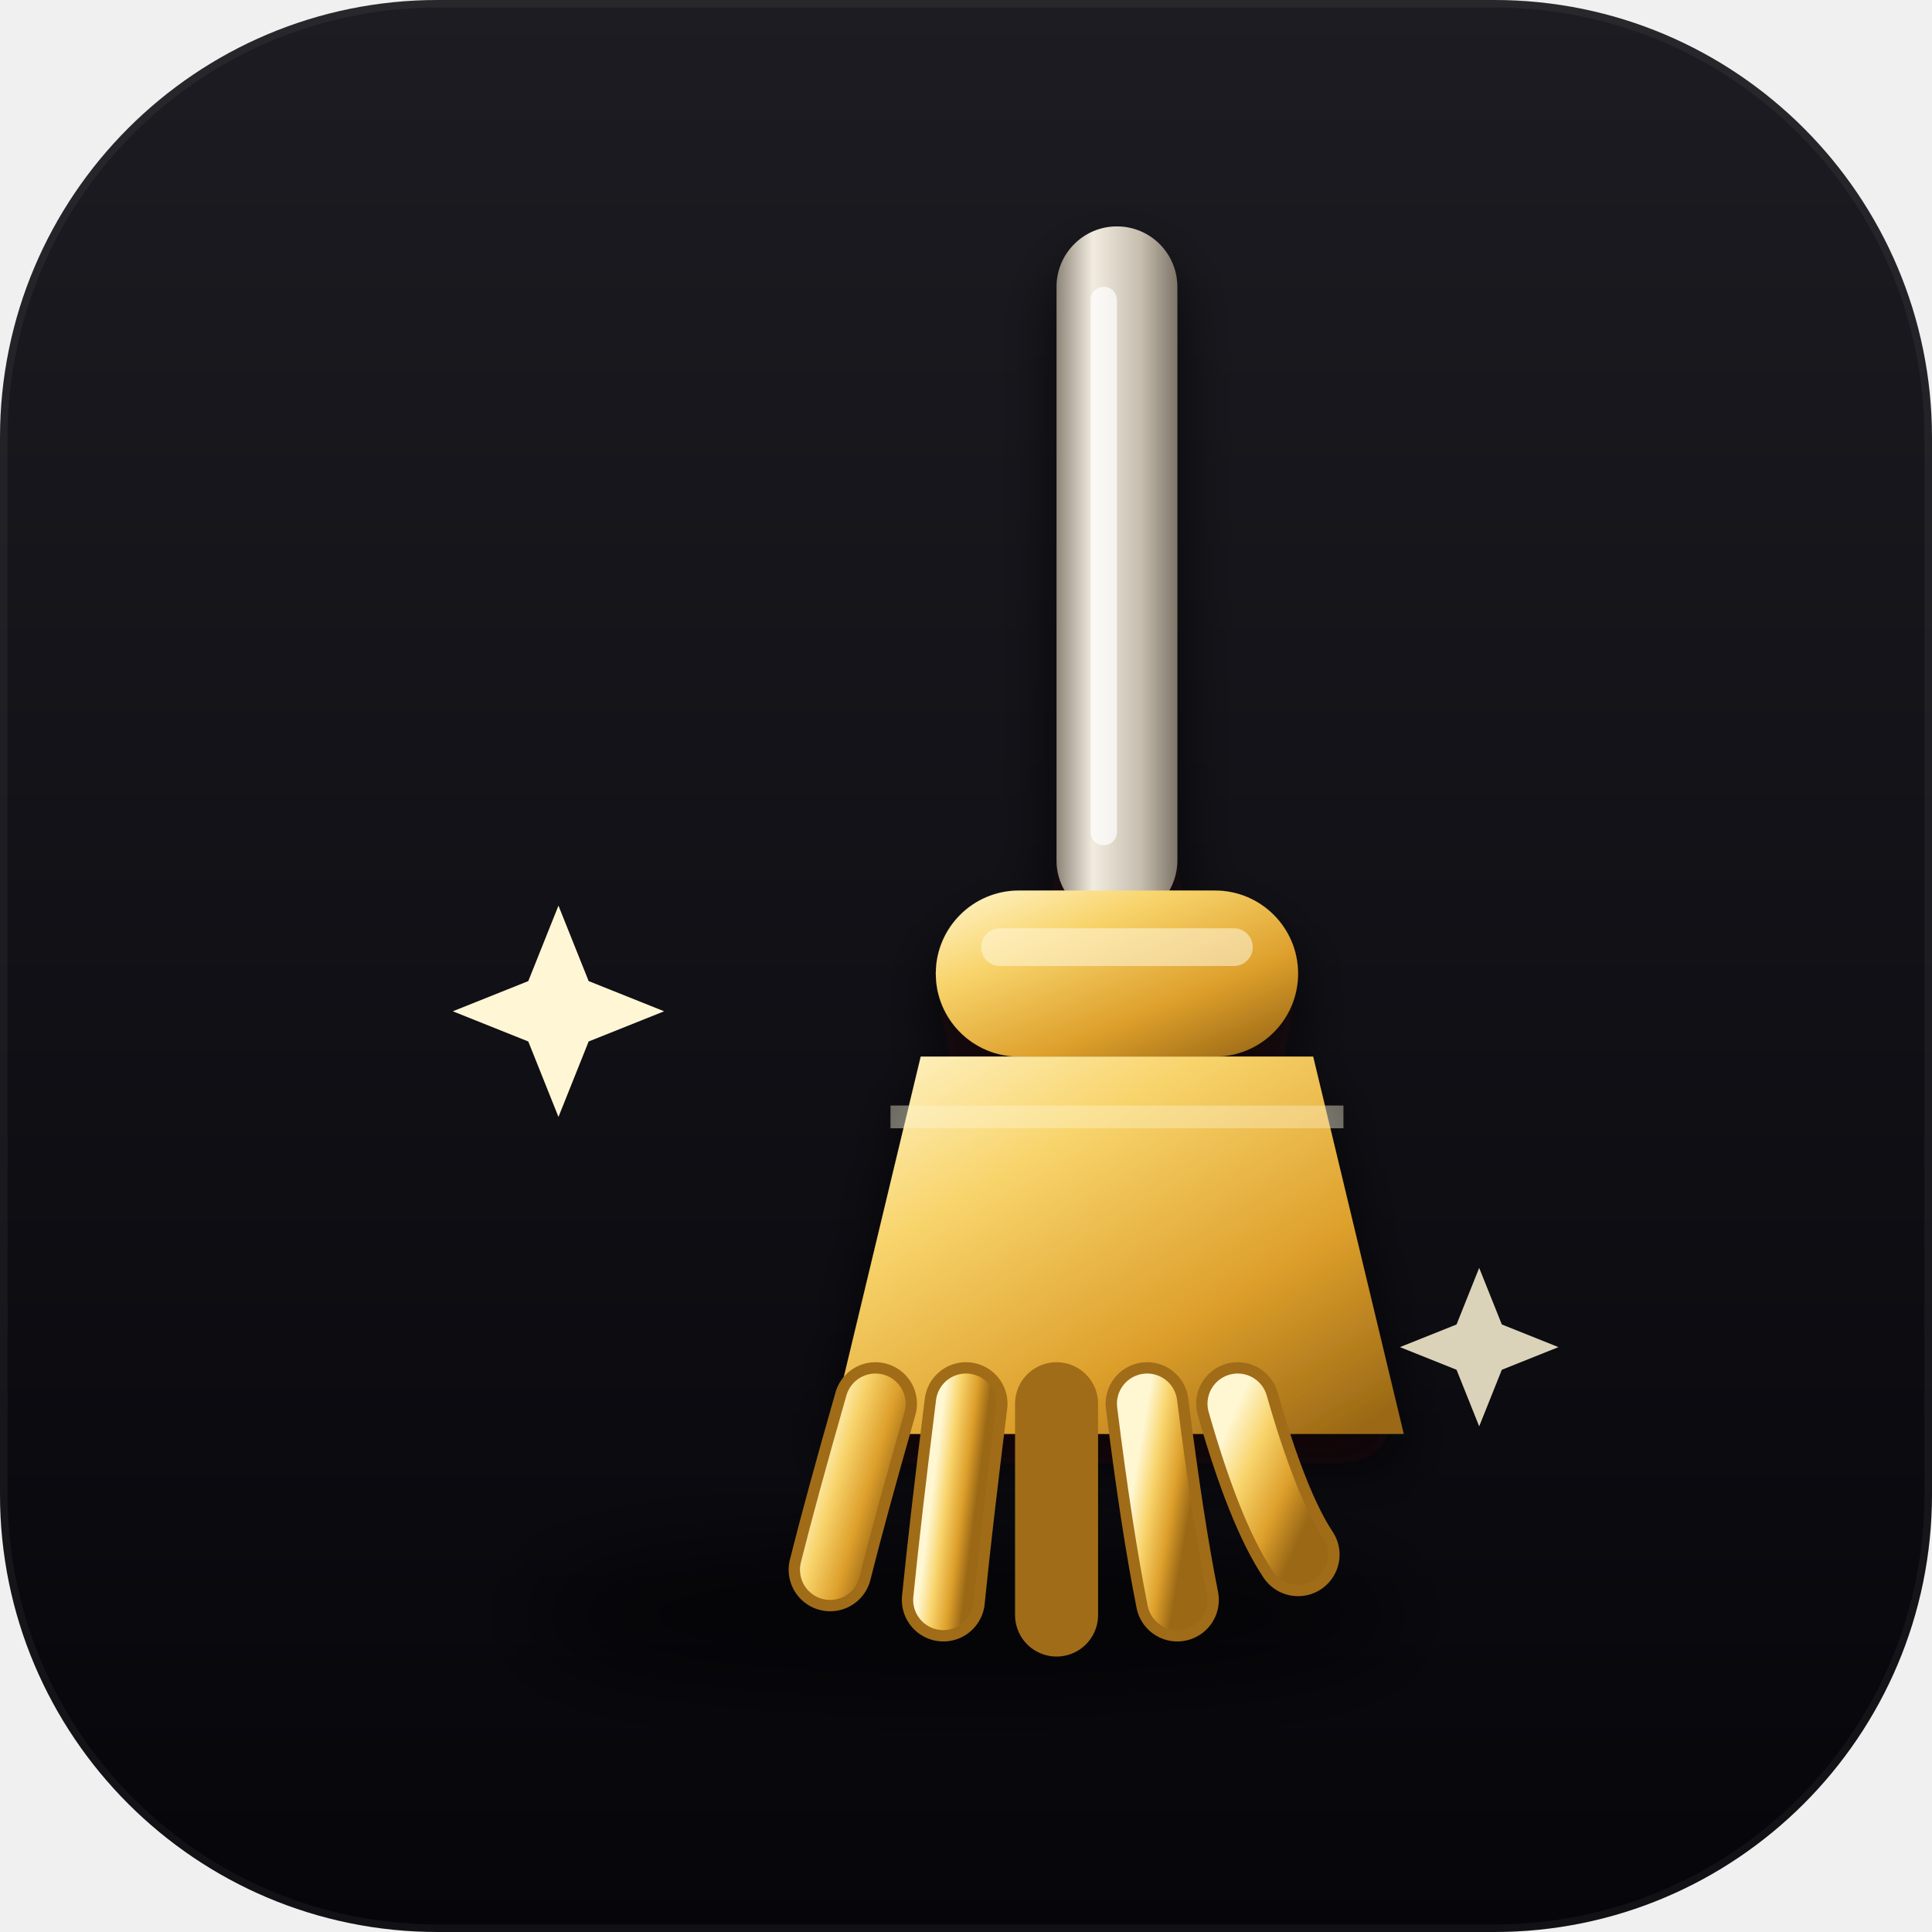
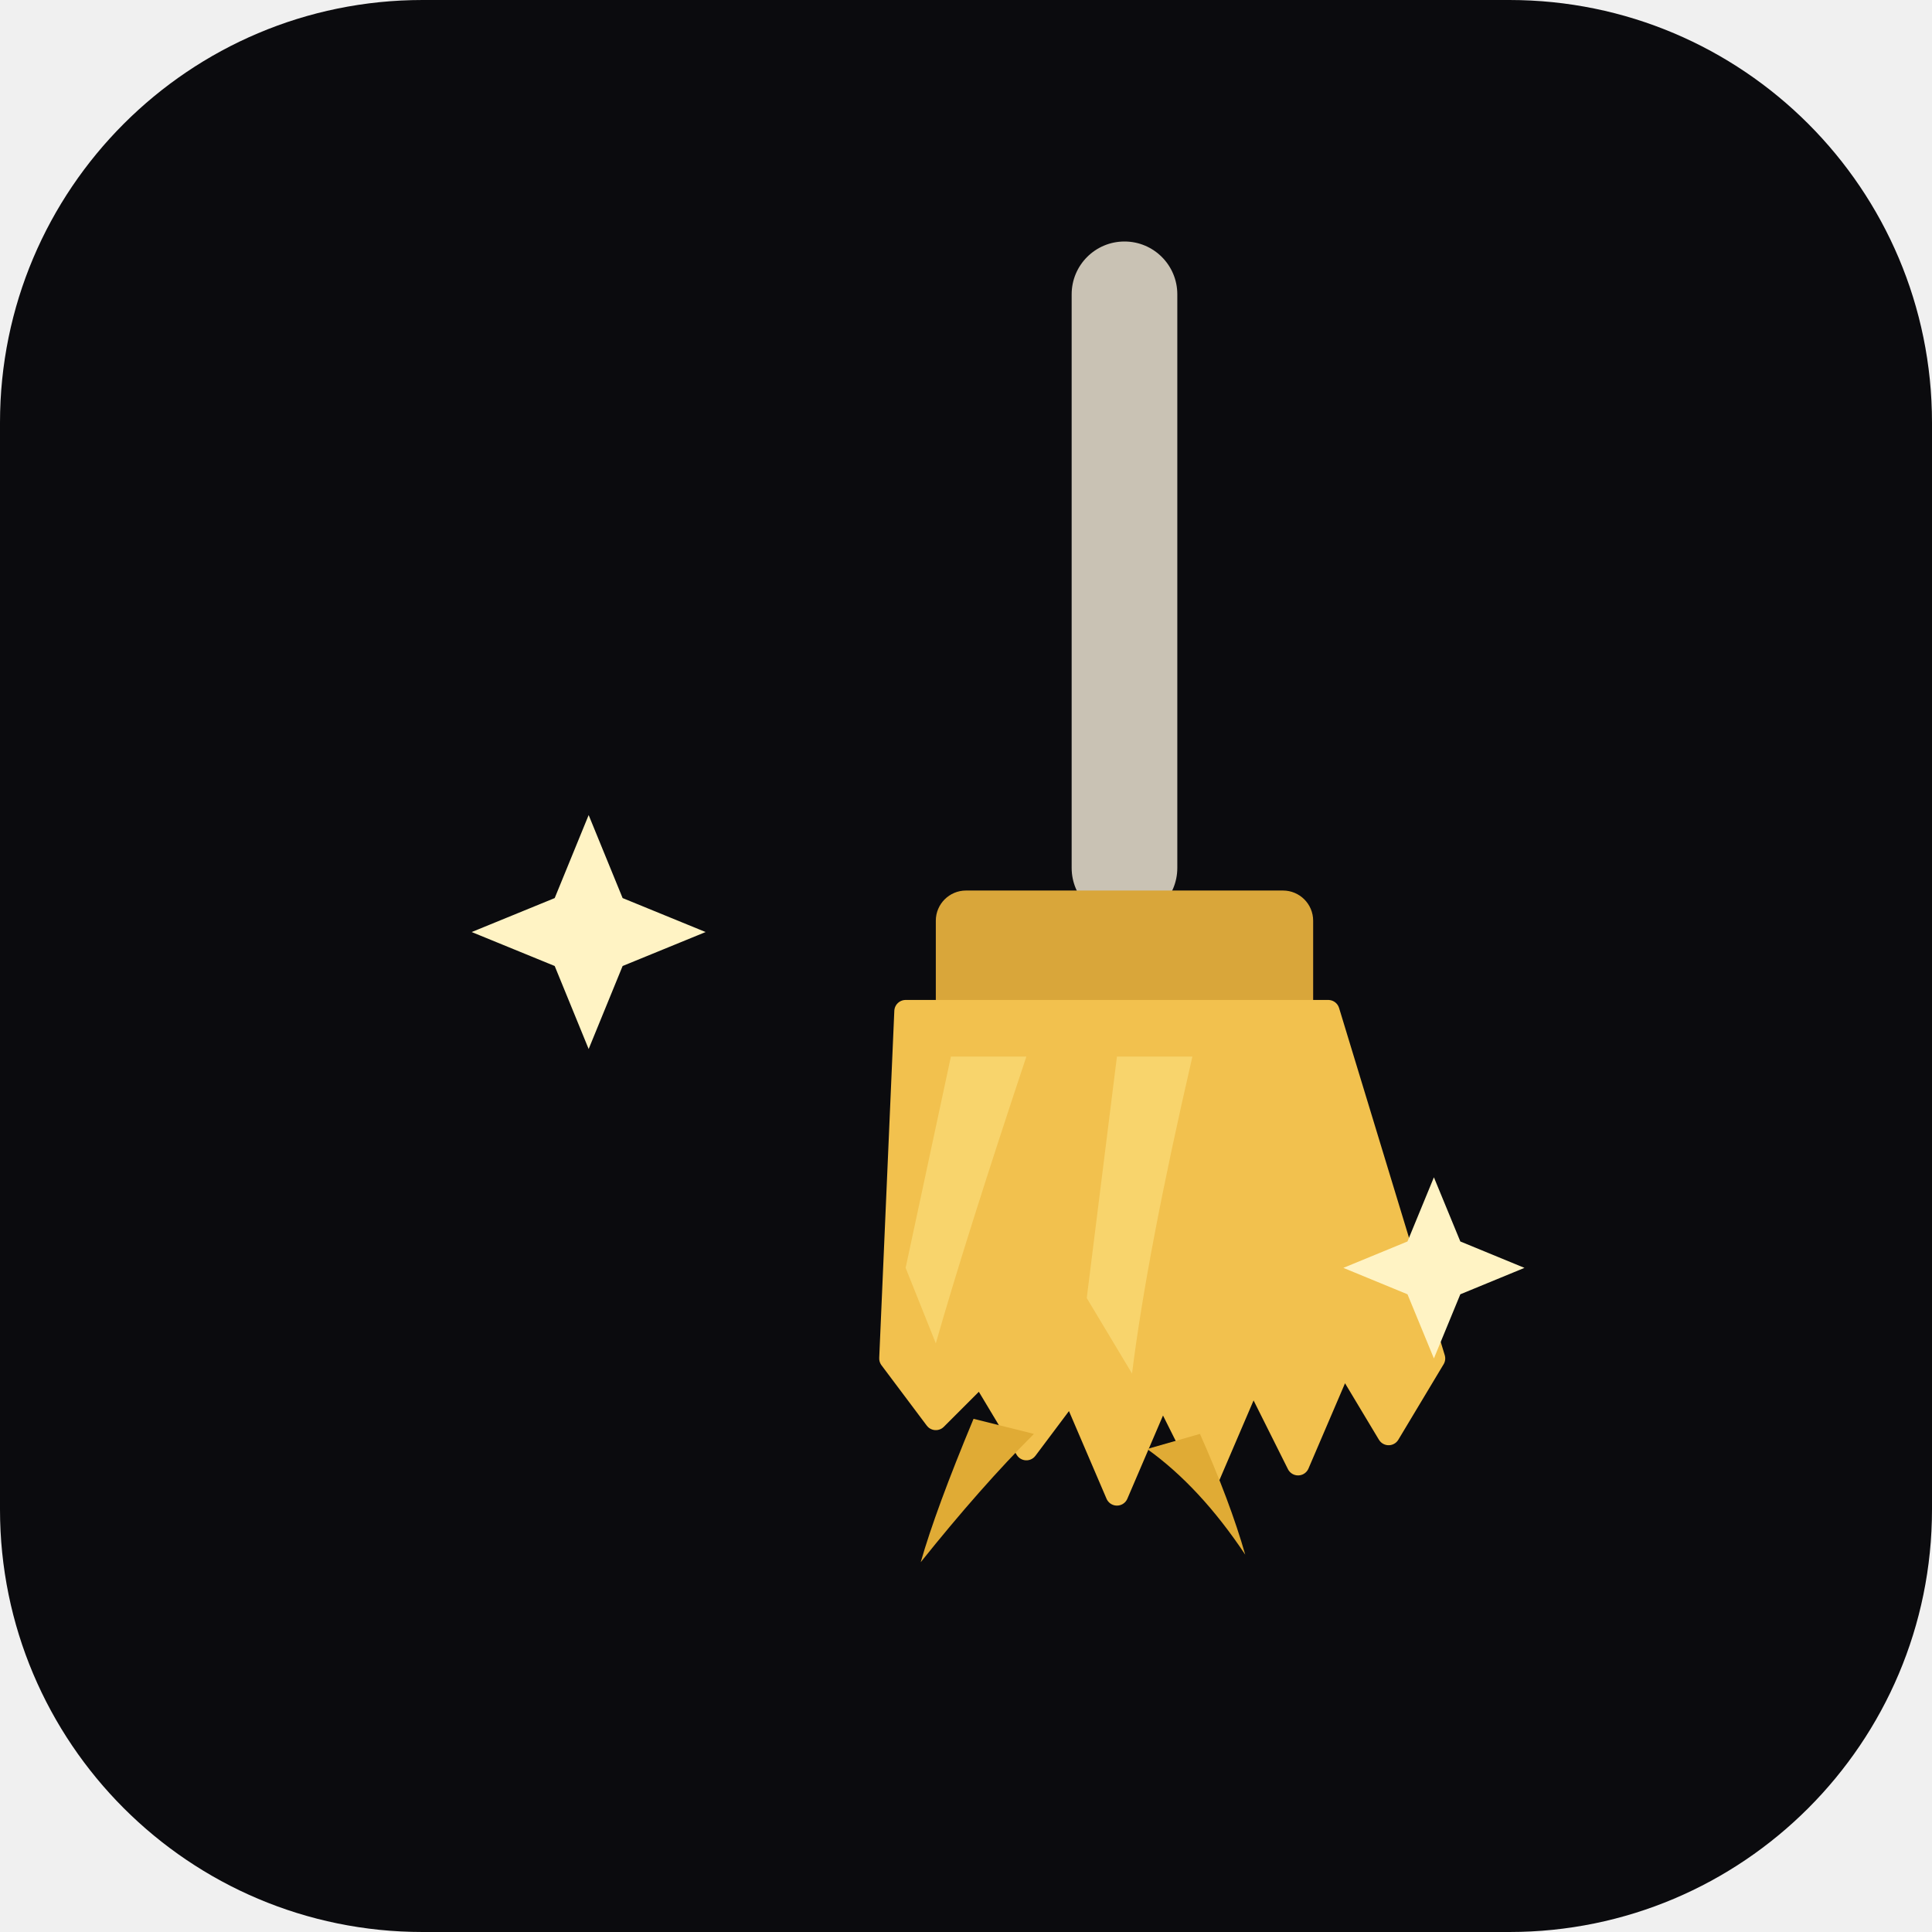
- <svg xmlns="http://www.w3.org/2000/svg" viewBox="0 0 256 256" width="256" height="256" role="img" aria-label="A mop with solid gold strands">
-   <defs>
-     <linearGradient id="p-tile" x1="0" y1="0" x2="0" y2="1">
-       <stop offset="0" stop-color="#1c1c22" />
-       <stop offset="1" stop-color="#05050a" />
-     </linearGradient>
-     <linearGradient id="p-gold" x1="0" y1="0" x2="0.9" y2="1">
-       <stop offset="0" stop-color="#fff7d2" />
-       <stop offset="0.32" stop-color="#f8d46c" />
-       <stop offset="0.7" stop-color="#dd9f2b" />
-       <stop offset="1" stop-color="#9b6916" />
-     </linearGradient>
-     <linearGradient id="p-shaft" x1="0" y1="0" x2="1" y2="0">
-       <stop offset="0" stop-color="#8d8578" />
-       <stop offset="0.3" stop-color="#f2ece0" />
-       <stop offset="0.7" stop-color="#c6bdae" />
-       <stop offset="1" stop-color="#7d7568" />
-     </linearGradient>
-     <filter id="p-blur" x="-40%" y="-40%" width="180%" height="180%">
-       <feGaussianBlur stdDeviation="6" />
-     </filter>
-     <filter id="p-lift" x="-30%" y="-30%" width="160%" height="160%">
-       <feDropShadow dx="0" dy="4" stdDeviation="4" flood-color="#0a0703" flood-opacity="0.7" />
-     </filter>
-   </defs>
-   <rect width="256" height="256" rx="58" fill="url(#p-tile)" />
-   <rect x="0.5" y="0.5" width="255" height="255" rx="57.5" fill="none" stroke="#ffffff" stroke-opacity="0.05" />
-   <ellipse cx="128" cy="214" rx="58" ry="9" fill="#000000" opacity="0.55" filter="url(#p-blur)" />
-   <g filter="url(#p-lift)">
-     <rect x="140" y="30" width="16" height="92" rx="8" fill="url(#p-shaft)" />
-     <rect x="144.5" y="38" width="3.5" height="74" rx="1.75" fill="#ffffff" opacity="0.7" />
-     <rect x="124" y="118" width="48" height="22" rx="11" fill="url(#p-gold)" />
-     <rect x="130" y="123" width="36" height="5" rx="2.5" fill="#fff8dd" opacity="0.55" />
-     <path d="M 122 140 H 174 L 186 190 H 110 Z" fill="url(#p-gold)" />
-     <path d="M 118 148 H 178" stroke="#fff8dd" stroke-opacity="0.35" stroke-width="3" />
+ <svg xmlns="http://www.w3.org/2000/svg" viewBox="0 0 256 256" width="256" height="256" role="img" aria-label="A mop with gold strands">
+   <rect width="256" height="256" rx="56" fill="#0b0b0e" />
+   <rect x="142" y="32" width="14" height="90" rx="7" fill="#c9c2b4" />
+   <rect x="124" y="118" width="50" height="20" rx="4" fill="#d9a63a" />
+   <path d="M 120 134 H 176 L 190 180            L 184 190 L 178 180            L 172 194 L 166 182            L 160 196 L 154 184            L 148 198 L 142 184            L 136 192 L 130 182            L 124 188 L 118 180 Z" fill="#f2c14e" stroke="#f2c14e" stroke-width="3" stroke-linejoin="round" />
+   <path d="M 129 188 Q 124 200 122 207 Q 130 197 137 190 Z" fill="#e0ab35" />
+   <path d="M 159 190 Q 163 199 165 206 Q 159 197 152 192 Z" fill="#e0ab35" />
+   <g fill="#f8d46c">
+     <path d="M 126 140 L 136 140 Q 128 164 124 178 L 120 168 Z" />
+     <path d="M 148 140 L 158 140 Q 152 166 150 182 L 144 172 Z" />
  </g>
-   <g stroke-linecap="round" fill="none">
-     <g stroke="#a06c18" stroke-width="11">
-       <path d="M 116 186 Q 112 200 110 208" />
-       <path d="M 128 186 Q 126 202 125 212" />
-       <path d="M 140 186 Q 140 202 140 214" />
-       <path d="M 152 186 Q 154 202 156 212" />
-       <path d="M 164 186 Q 168 200 172 206" />
-     </g>
-     <g stroke="url(#p-gold)" stroke-width="8">
-       <path d="M 116 186 Q 112 200 110 208" />
-       <path d="M 128 186 Q 126 202 125 212" />
-       <path d="M 140 186 Q 140 202 140 214" />
-       <path d="M 152 186 Q 154 202 156 212" />
-       <path d="M 164 186 Q 168 200 172 206" />
-     </g>
-   </g>
-   <g fill="#fff6d6">
-     <path d="M 74 120 l 4 10 10 4 -10 4 -4 10 -4 -10 -10 -4 10 -4 z" />
-     <path d="M 196 168 l 3 7.5 7.5 3 -7.5 3 -3 7.5 -3 -7.5 -7.5 -3 7.5 -3 z" opacity="0.85" />
+   <g fill="#fff3c4">
+     <path d="M 78 108 l 4.5 11 11 4.5 -11 4.5 -4.5 11 -4.5 -11 -11 -4.5 11 -4.5 z" />
+     <path d="M 190 156 l 3.5 8.5 8.5 3.5 -8.5 3.5 -3.5 8.5 -3.5 -8.5 -8.5 -3.5 8.5 -3.5 z" />
  </g>
</svg>
